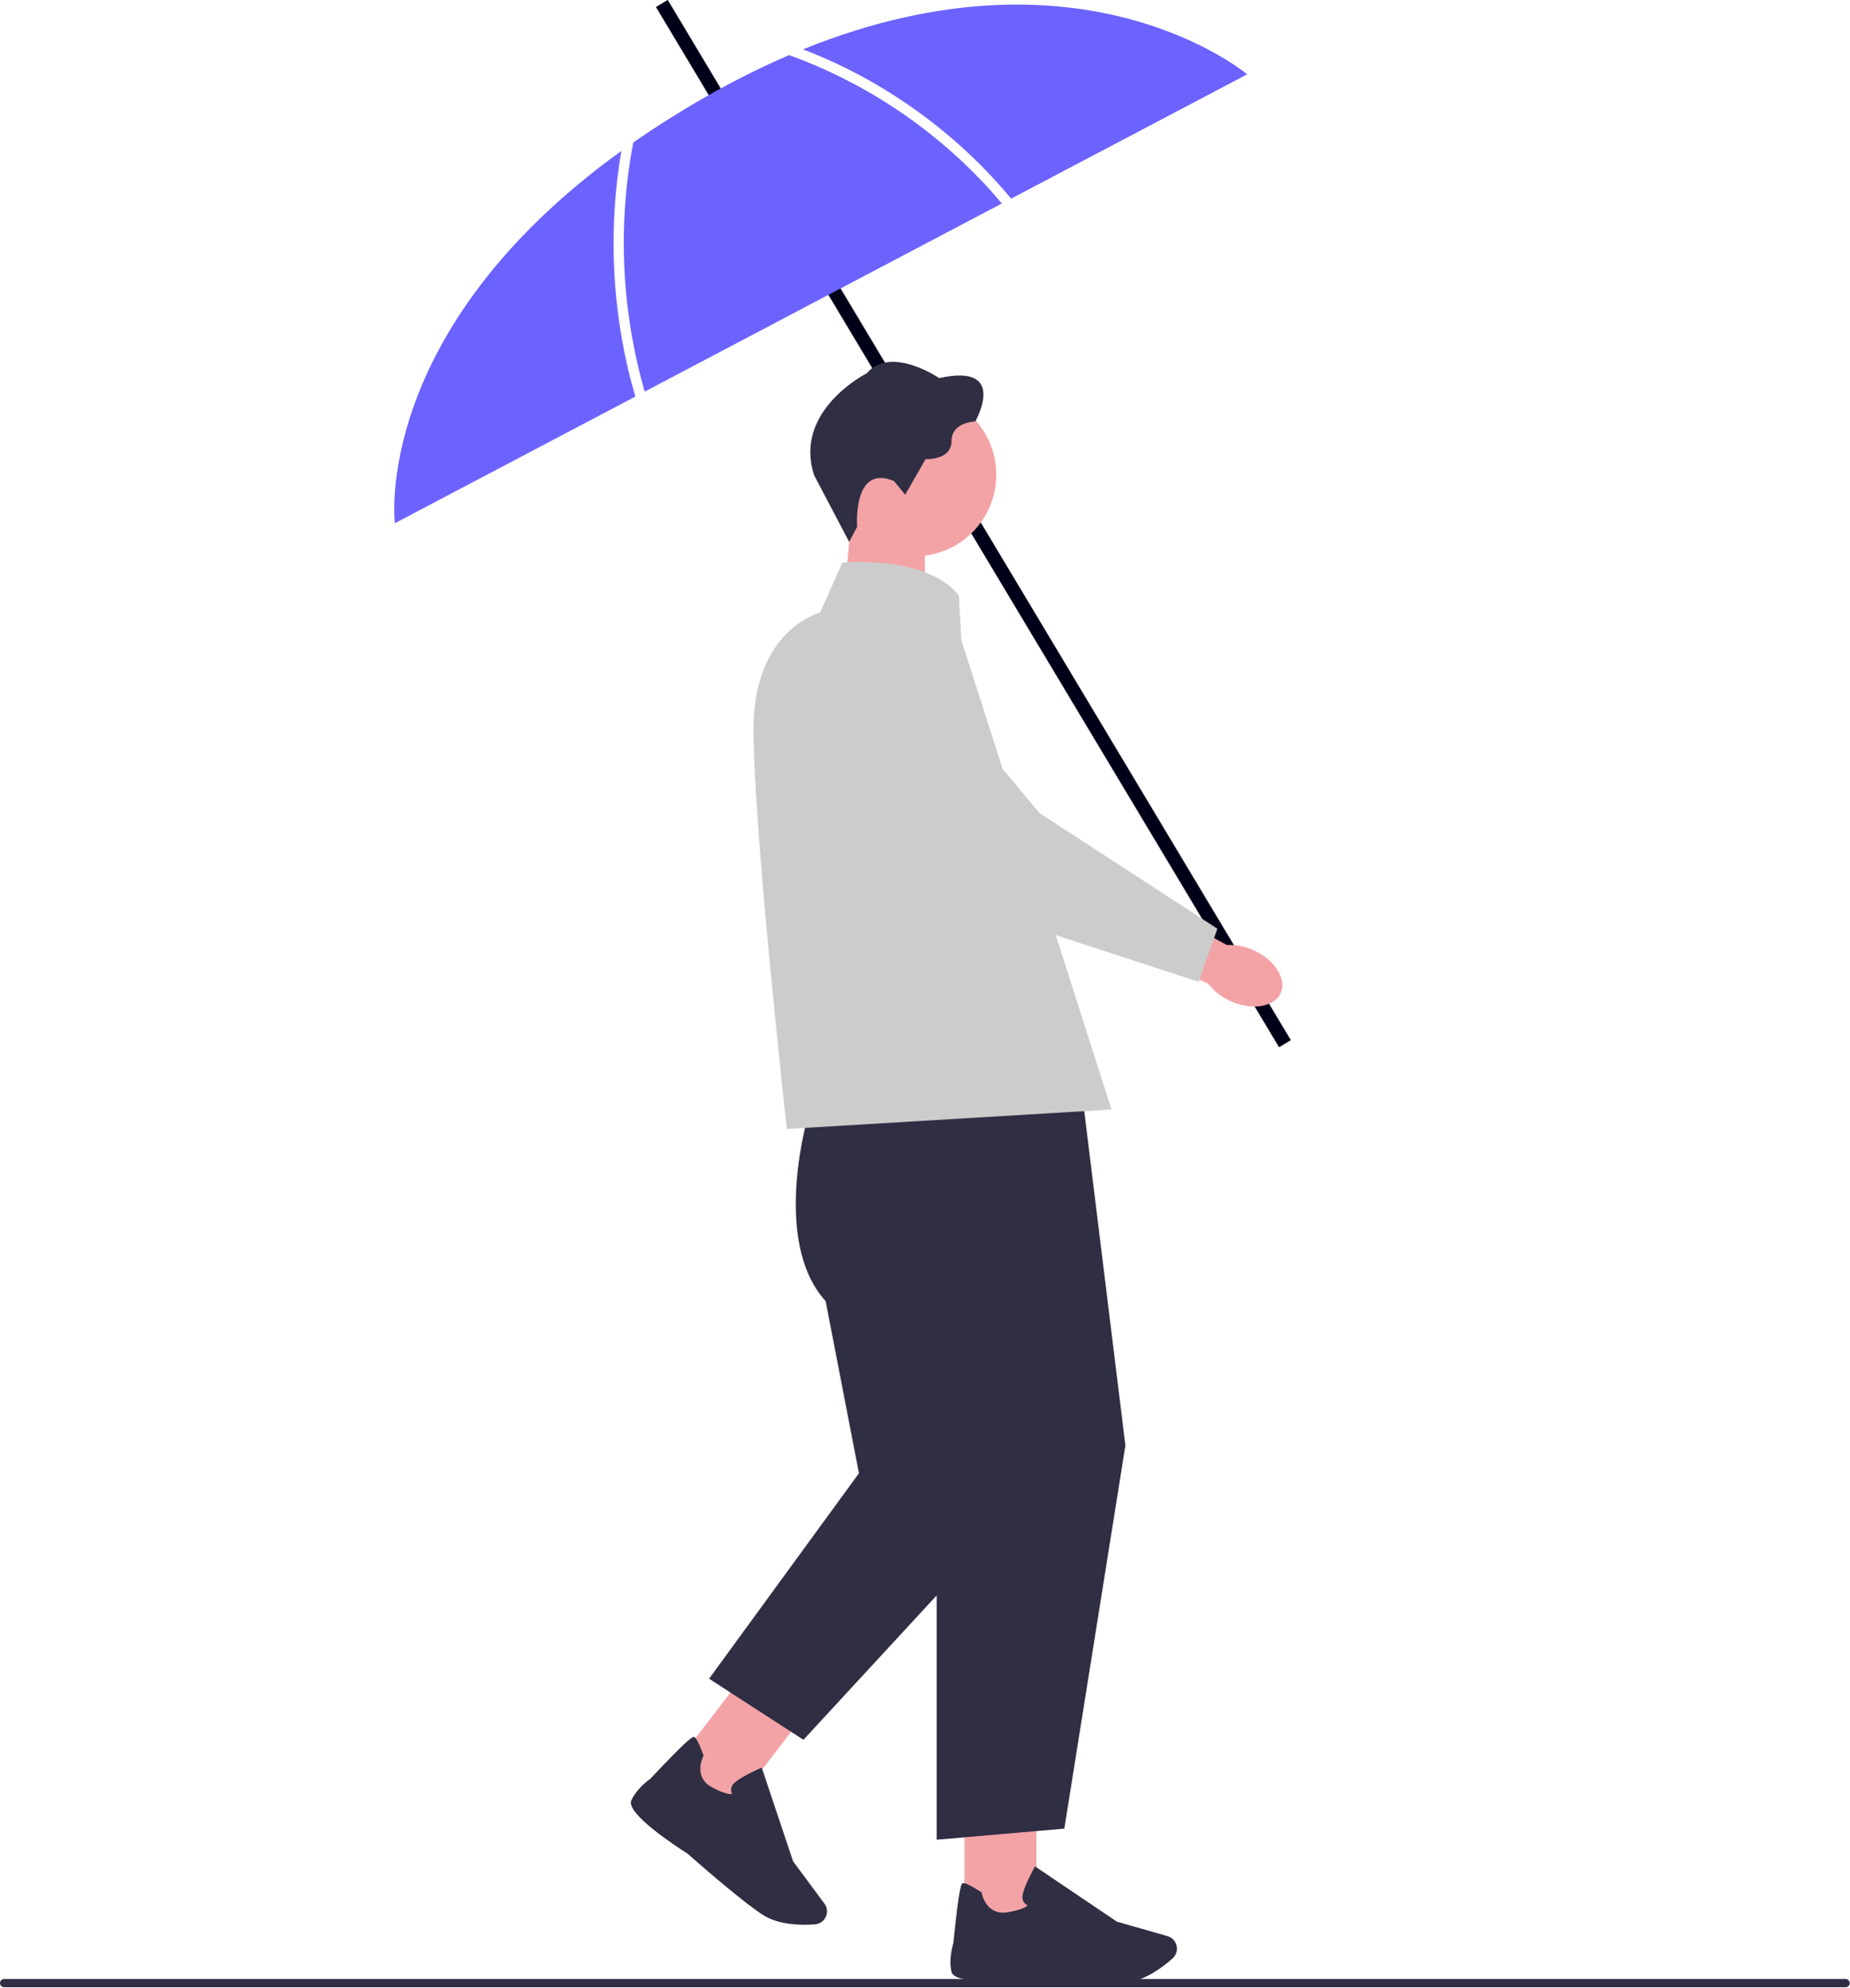
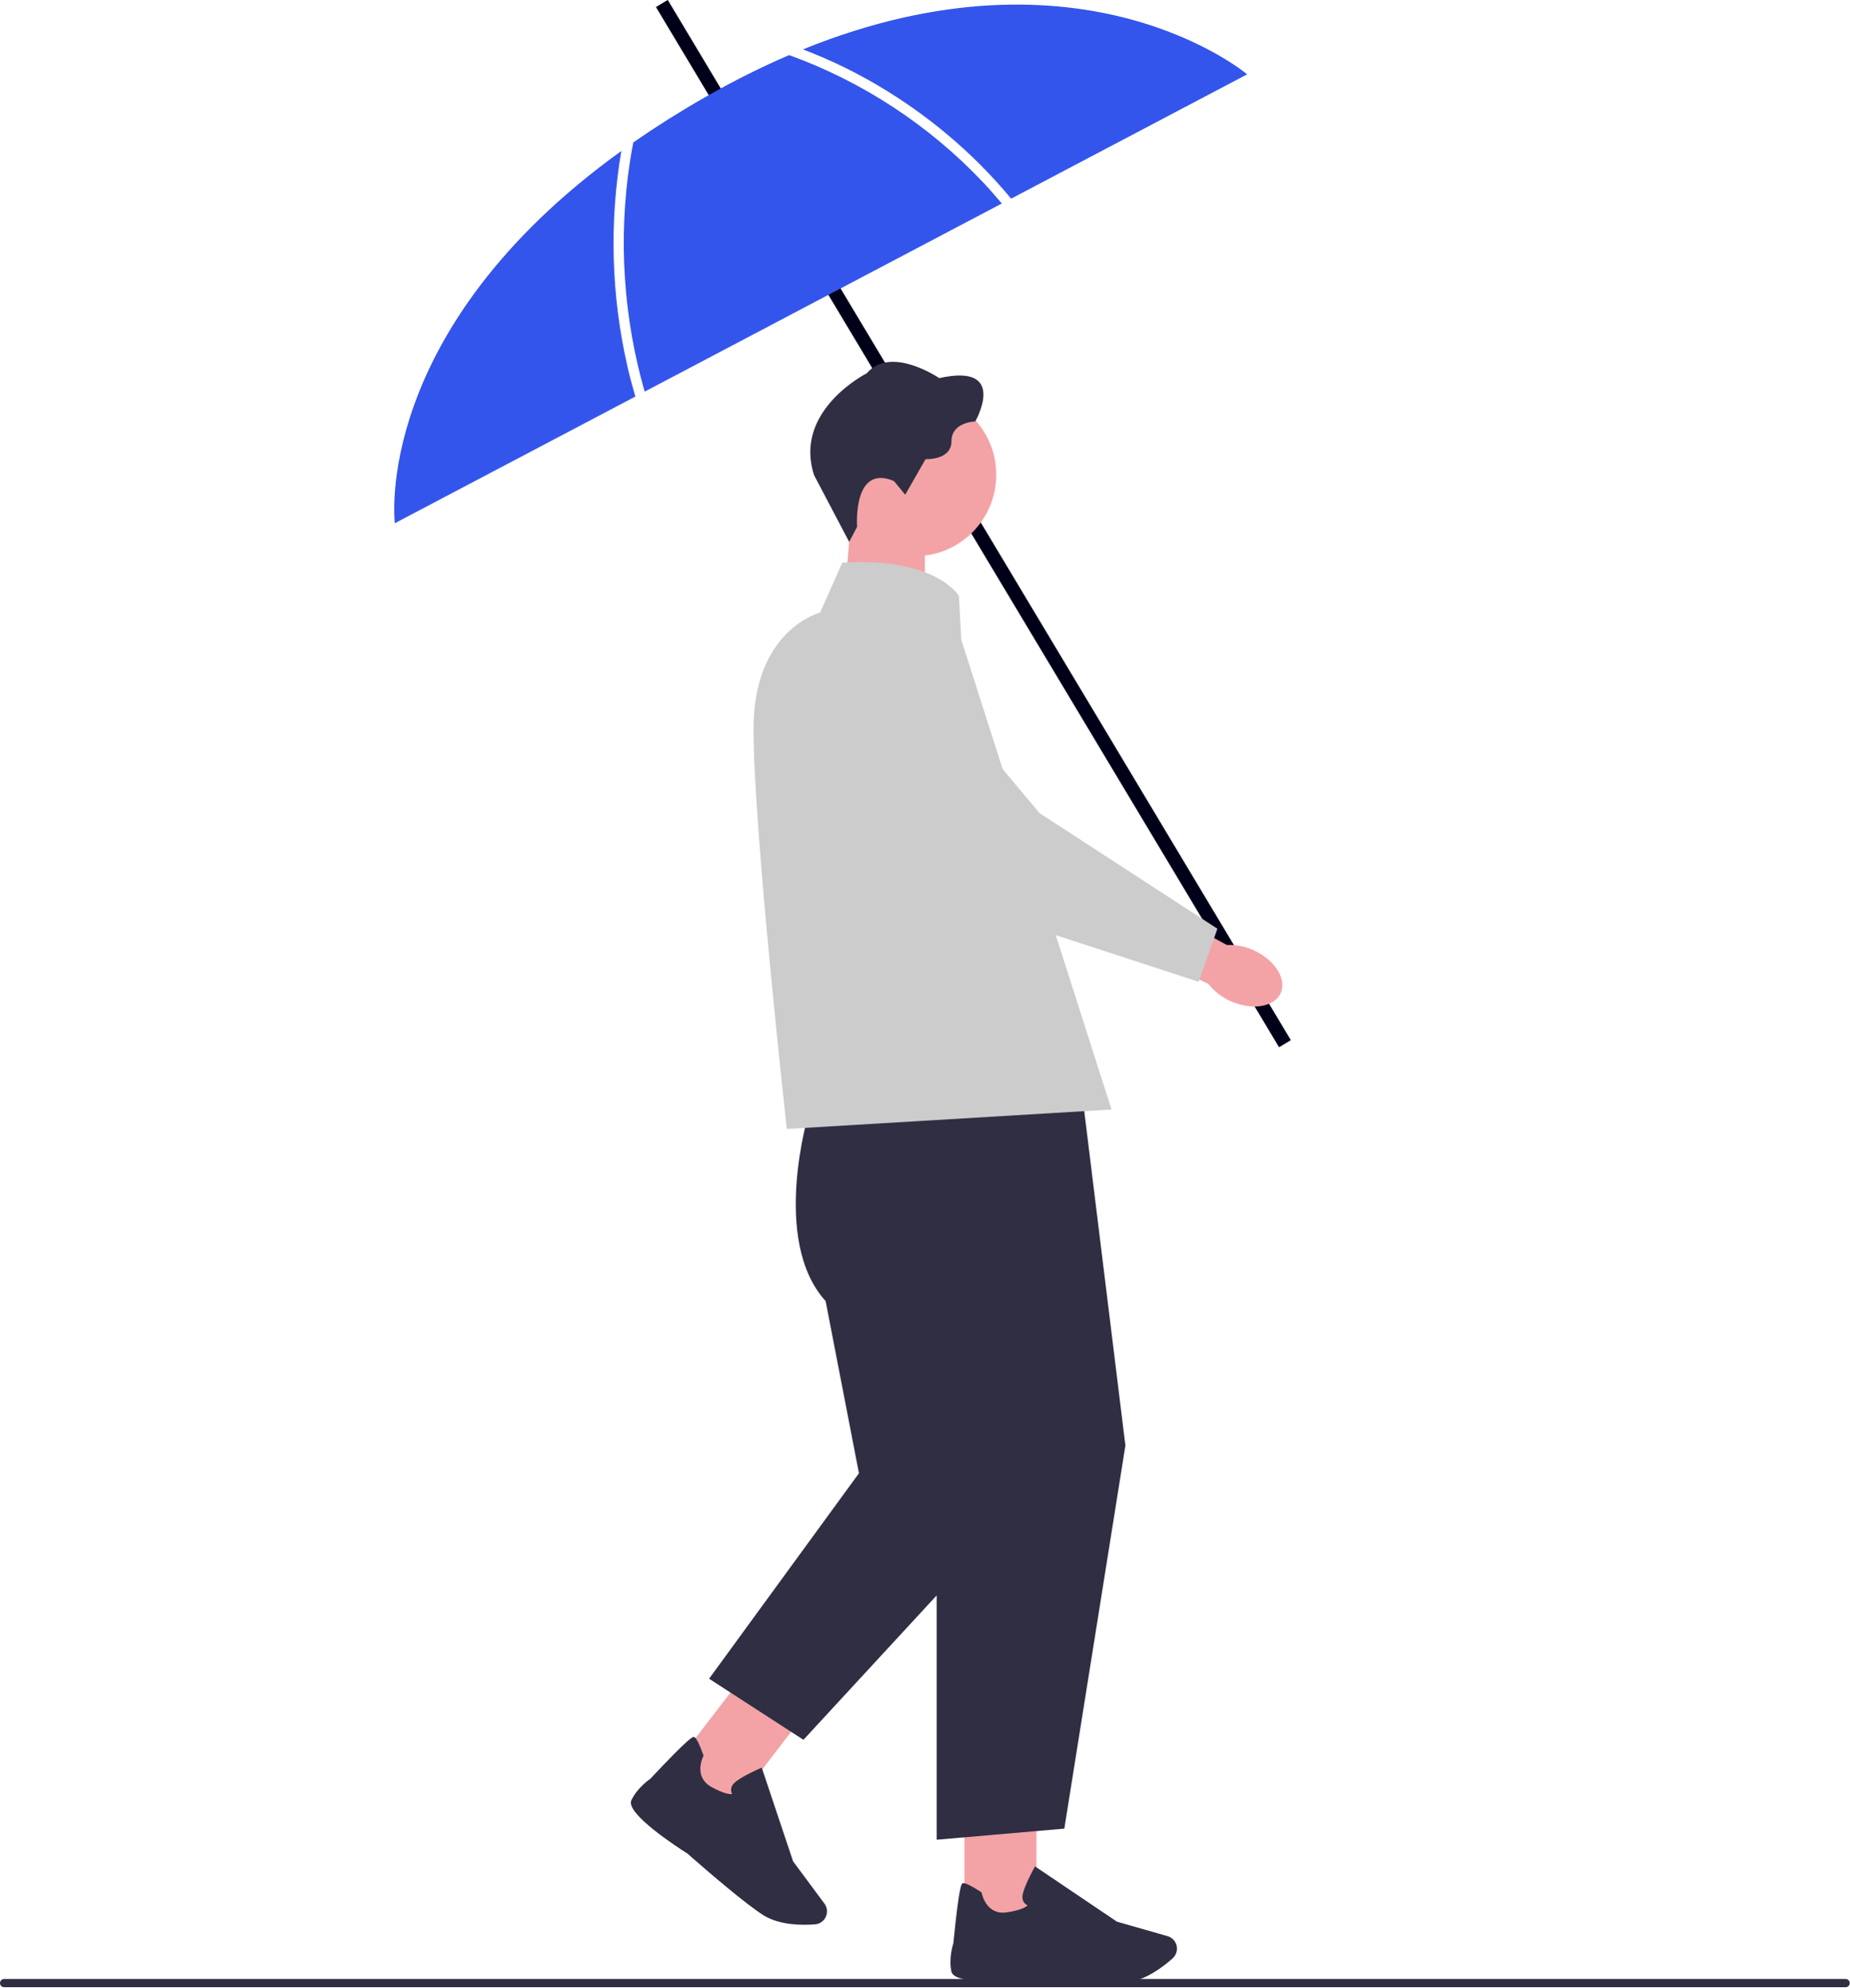
<svg xmlns="http://www.w3.org/2000/svg" width="537.64" height="577.45" viewBox="0 0 537.64 577.45" role="img" artist="Katerina Limpitsouni" source="https://undraw.co/">
  <rect x="280.93" y="-24.02" width="4" height="352.38" transform="translate(-37.98 167.04) rotate(-30.93)" fill="#000019" />
  <polygon points="245.05 178.56 268.82 186.38 268.82 152.16 247.25 152.16 245.05 178.56" fill="#f3a3a6" />
  <circle cx="265.88" cy="137.94" r="23.69" fill="#f3a3a6" />
  <path d="m259.85,139.8l3.26,3.96,5.91-10.34s7.54.39,7.54-5.21c0-5.6,6.92-5.75,6.92-5.75,0,0,9.79-17.1-10.49-12.59,0,0-14.07-9.64-21.06-1.4,0,0-21.45,10.8-15.31,29.61l10.2,19.39,2.31-4.39s-1.4-18.42,10.73-13.29Z" fill="#2f2e43" />
  <rect x="280.32" y="528.57" width="20.94" height="29.71" transform="translate(581.58 1086.85) rotate(-180)" fill="#f3a3a6" />
  <path d="m298.94,575.3c-3.58.32-21.5,1.74-22.4-2.37-.82-3.77.39-7.71.56-8.25,1.72-17.14,2.36-17.33,2.75-17.44.61-.18,2.39.67,5.28,2.53l.18.12.04.21c.05.27,1.33,6.56,7.4,5.59,4.16-.66,5.51-1.58,5.94-2.03-.35-.16-.79-.44-1.1-.92-.45-.7-.53-1.6-.23-2.68.78-2.85,3.12-7.06,3.22-7.23l.27-.48,23.8,16.06,14.7,4.2c1.11.32,2,1.11,2.45,2.17h0c.62,1.48.24,3.2-.96,4.28-2.67,2.4-7.97,6.51-13.54,7.02-1.48.14-3.44.19-5.64.19-9.19,0-22.61-.95-22.71-.97Z" fill="#2f2e43" />
  <rect x="202.3" y="493.53" width="20.94" height="29.71" transform="translate(72.11 1041.25) rotate(-142.5)" fill="#f3a3a6" />
  <path d="m199.84,538.64c-3.04-1.92-18.12-11.71-16.33-15.51,1.64-3.49,5-5.89,5.47-6.2,11.8-12.55,12.42-12.31,12.8-12.17.6.23,1.49,1.98,2.65,5.22l.07.2-.1.19c-.12.24-2.93,6.02,2.46,8.94,3.7,2.01,5.33,2.1,5.95,2.01-.18-.34-.36-.83-.31-1.4.07-.83.55-1.59,1.45-2.27,2.35-1.78,6.77-3.7,6.96-3.78l.5-.22,9.11,27.23,9.11,12.28c.69.93.91,2.1.62,3.22h0c-.41,1.56-1.76,2.69-3.37,2.81-3.58.28-10.29.31-15.01-2.67-1.25-.79-2.84-1.94-4.59-3.28-7.29-5.6-17.36-14.52-17.43-14.59Z" fill="#2f2e43" />
  <path d="m0,576.26c0,.66.53,1.19,1.19,1.19h535.26c.66,0,1.19-.53,1.19-1.19s-.53-1.19-1.19-1.19H1.19c-.66,0-1.19.53-1.19,1.19Z" fill="#2f2e43" />
  <path d="m314.2,315.16l-79.06,8.07s-11.29,37.11,4.84,54.86l9.68,50.02-43.56,59.7,27.43,17.75,38.72-41.95v70.99l37.11-3.23,17.75-111.33-12.91-104.88Z" fill="#2f2e43" />
  <path d="m278.7,173.17s-6.45-11.29-33.88-9.68l-6.45,14.52s-19.36,4.84-19.36,33.88,9.68,116.17,9.68,116.17l94.39-5.65-43.66-136.47-.71-12.78Z" fill="#ccc" />
-   <path d="m183.03,47.44c-3.34,22.1-1.81,44.89,4.34,66.36l103.82-54.67c-1.81-2.15-3.66-4.26-5.59-6.3-15.57-16.43-34.96-29.15-56.24-36.82-7.82,3.36-15.94,7.38-24.35,12.19-7.6,4.34-14.56,8.75-20.94,13.19-.39,2.01-.74,4.02-1.04,6.04Z" fill="#6c63ff" />
-   <path d="m241.89,17.9c12,5.5,23.22,12.64,33.35,21.1,6.78,5.66,13.02,11.94,18.66,18.72l68.6-36.12s-47.65-40.3-129.12-7.25c2.87,1.1,5.71,2.28,8.5,3.56Z" fill="#6c63ff" />
-   <path d="m182.33,106.3c-4.67-20.45-5.25-41.79-1.73-62.44-72.78,52.48-65.84,108.18-65.84,108.18l69.91-36.81c-.86-2.95-1.66-5.92-2.35-8.92Z" fill="#6c63ff" />
+   <path d="m183.03,47.44c-3.34,22.1-1.81,44.89,4.34,66.36l103.82-54.67c-1.81-2.15-3.66-4.26-5.59-6.3-15.57-16.43-34.96-29.15-56.24-36.82-7.82,3.36-15.94,7.38-24.35,12.19-7.6,4.34-14.56,8.75-20.94,13.19-.39,2.01-.74,4.02-1.04,6.04Z" fill="#3455eb" />
+   <path d="m241.89,17.9c12,5.5,23.22,12.64,33.35,21.1,6.78,5.66,13.02,11.94,18.66,18.72l68.6-36.12s-47.65-40.3-129.12-7.25c2.87,1.1,5.71,2.28,8.5,3.56Z" fill="#3455eb" />
+   <path d="m182.33,106.3c-4.67-20.45-5.25-41.79-1.73-62.44-72.78,52.48-65.84,108.18-65.84,108.18l69.91-36.81c-.86-2.95-1.66-5.92-2.35-8.92Z" fill="#3455eb" />
  <path id="uuid-215a2cca-fbee-4bbc-9bf2-8b7e67129ed8-4152" d="m364.5,276.19c6.17,2.84,9.62,8.42,7.71,12.47-1.91,4.05-8.47,5.03-14.64,2.2-2.48-1.1-4.65-2.79-6.32-4.95l-25.99-12.36,6.4-12.46,24.95,13.51c2.74-.12,5.46.42,7.91,1.59,0,0,0,0,0,0Z" fill="#f3a3a6" />
  <path d="m348.4,285.3l-62.74-20.49-.07-.07-47.79-44.22c-7.32-6.77-8.42-17.96-2.55-26.03,3.59-4.94,9.15-7.89,15.25-8.1,6.1-.21,11.85,2.36,15.77,7.04l35.89,42.86,51.69,33.58-5.45,15.43Z" fill="#ccc" />
</svg>
